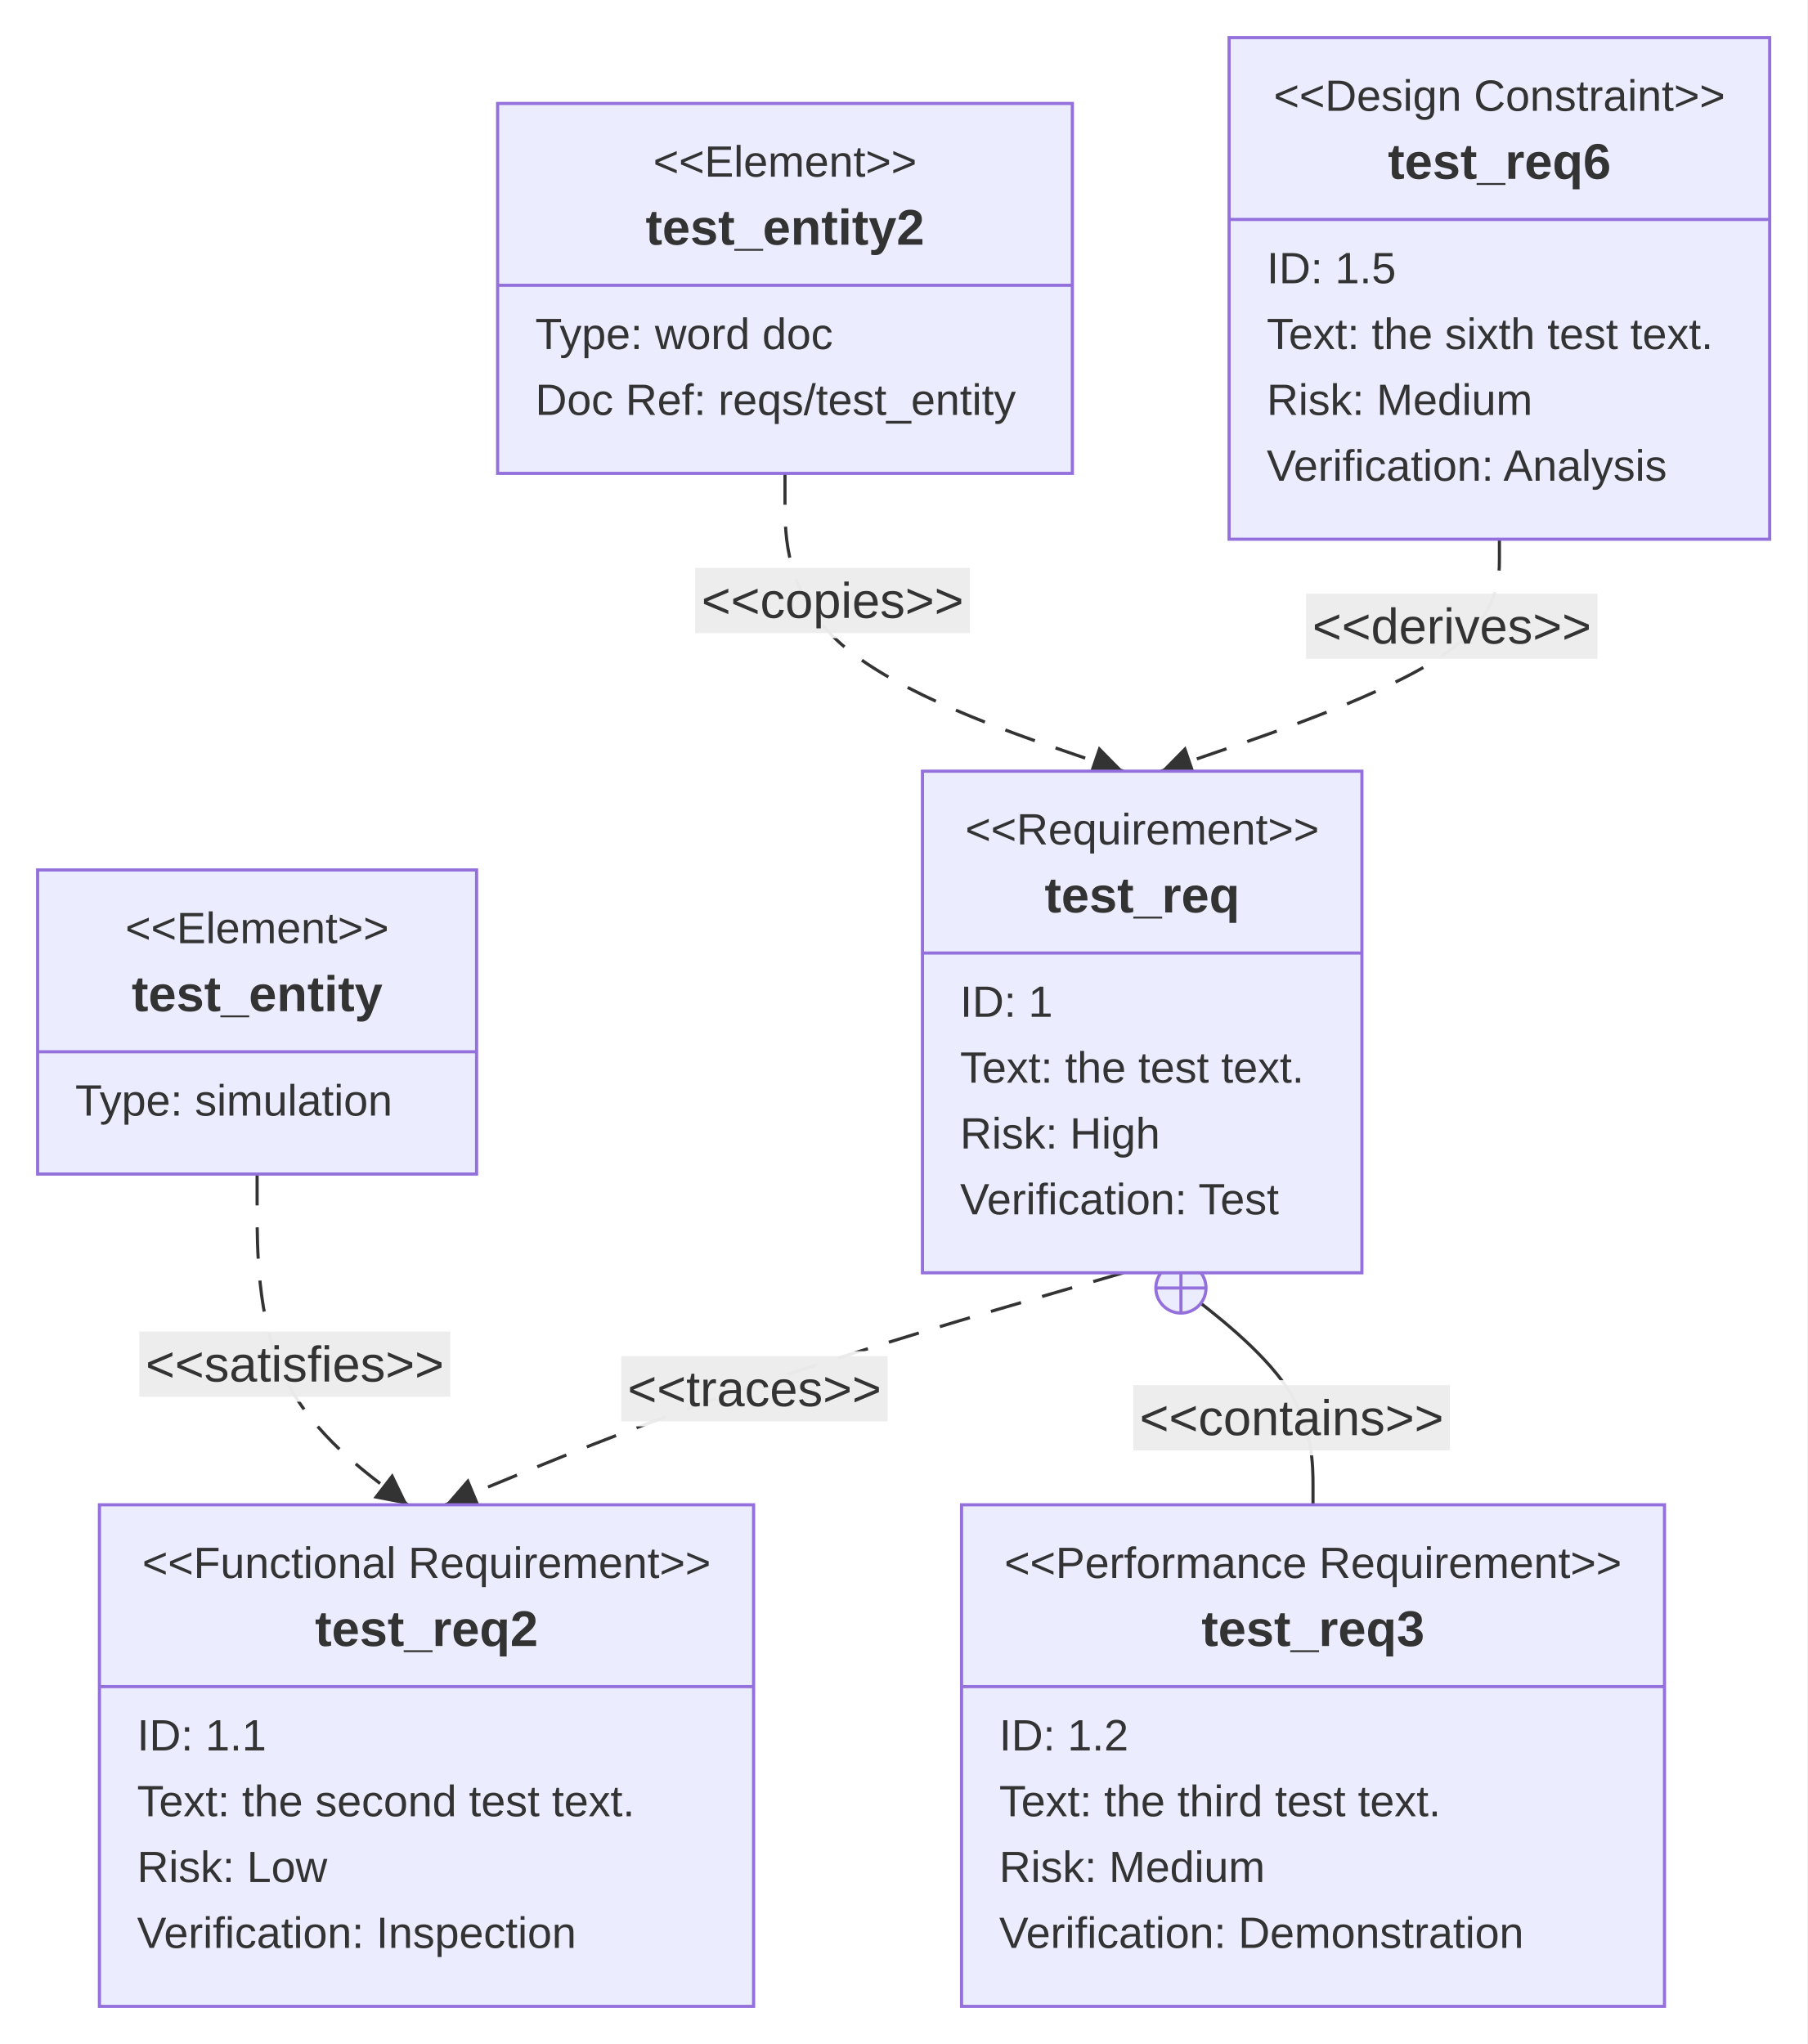
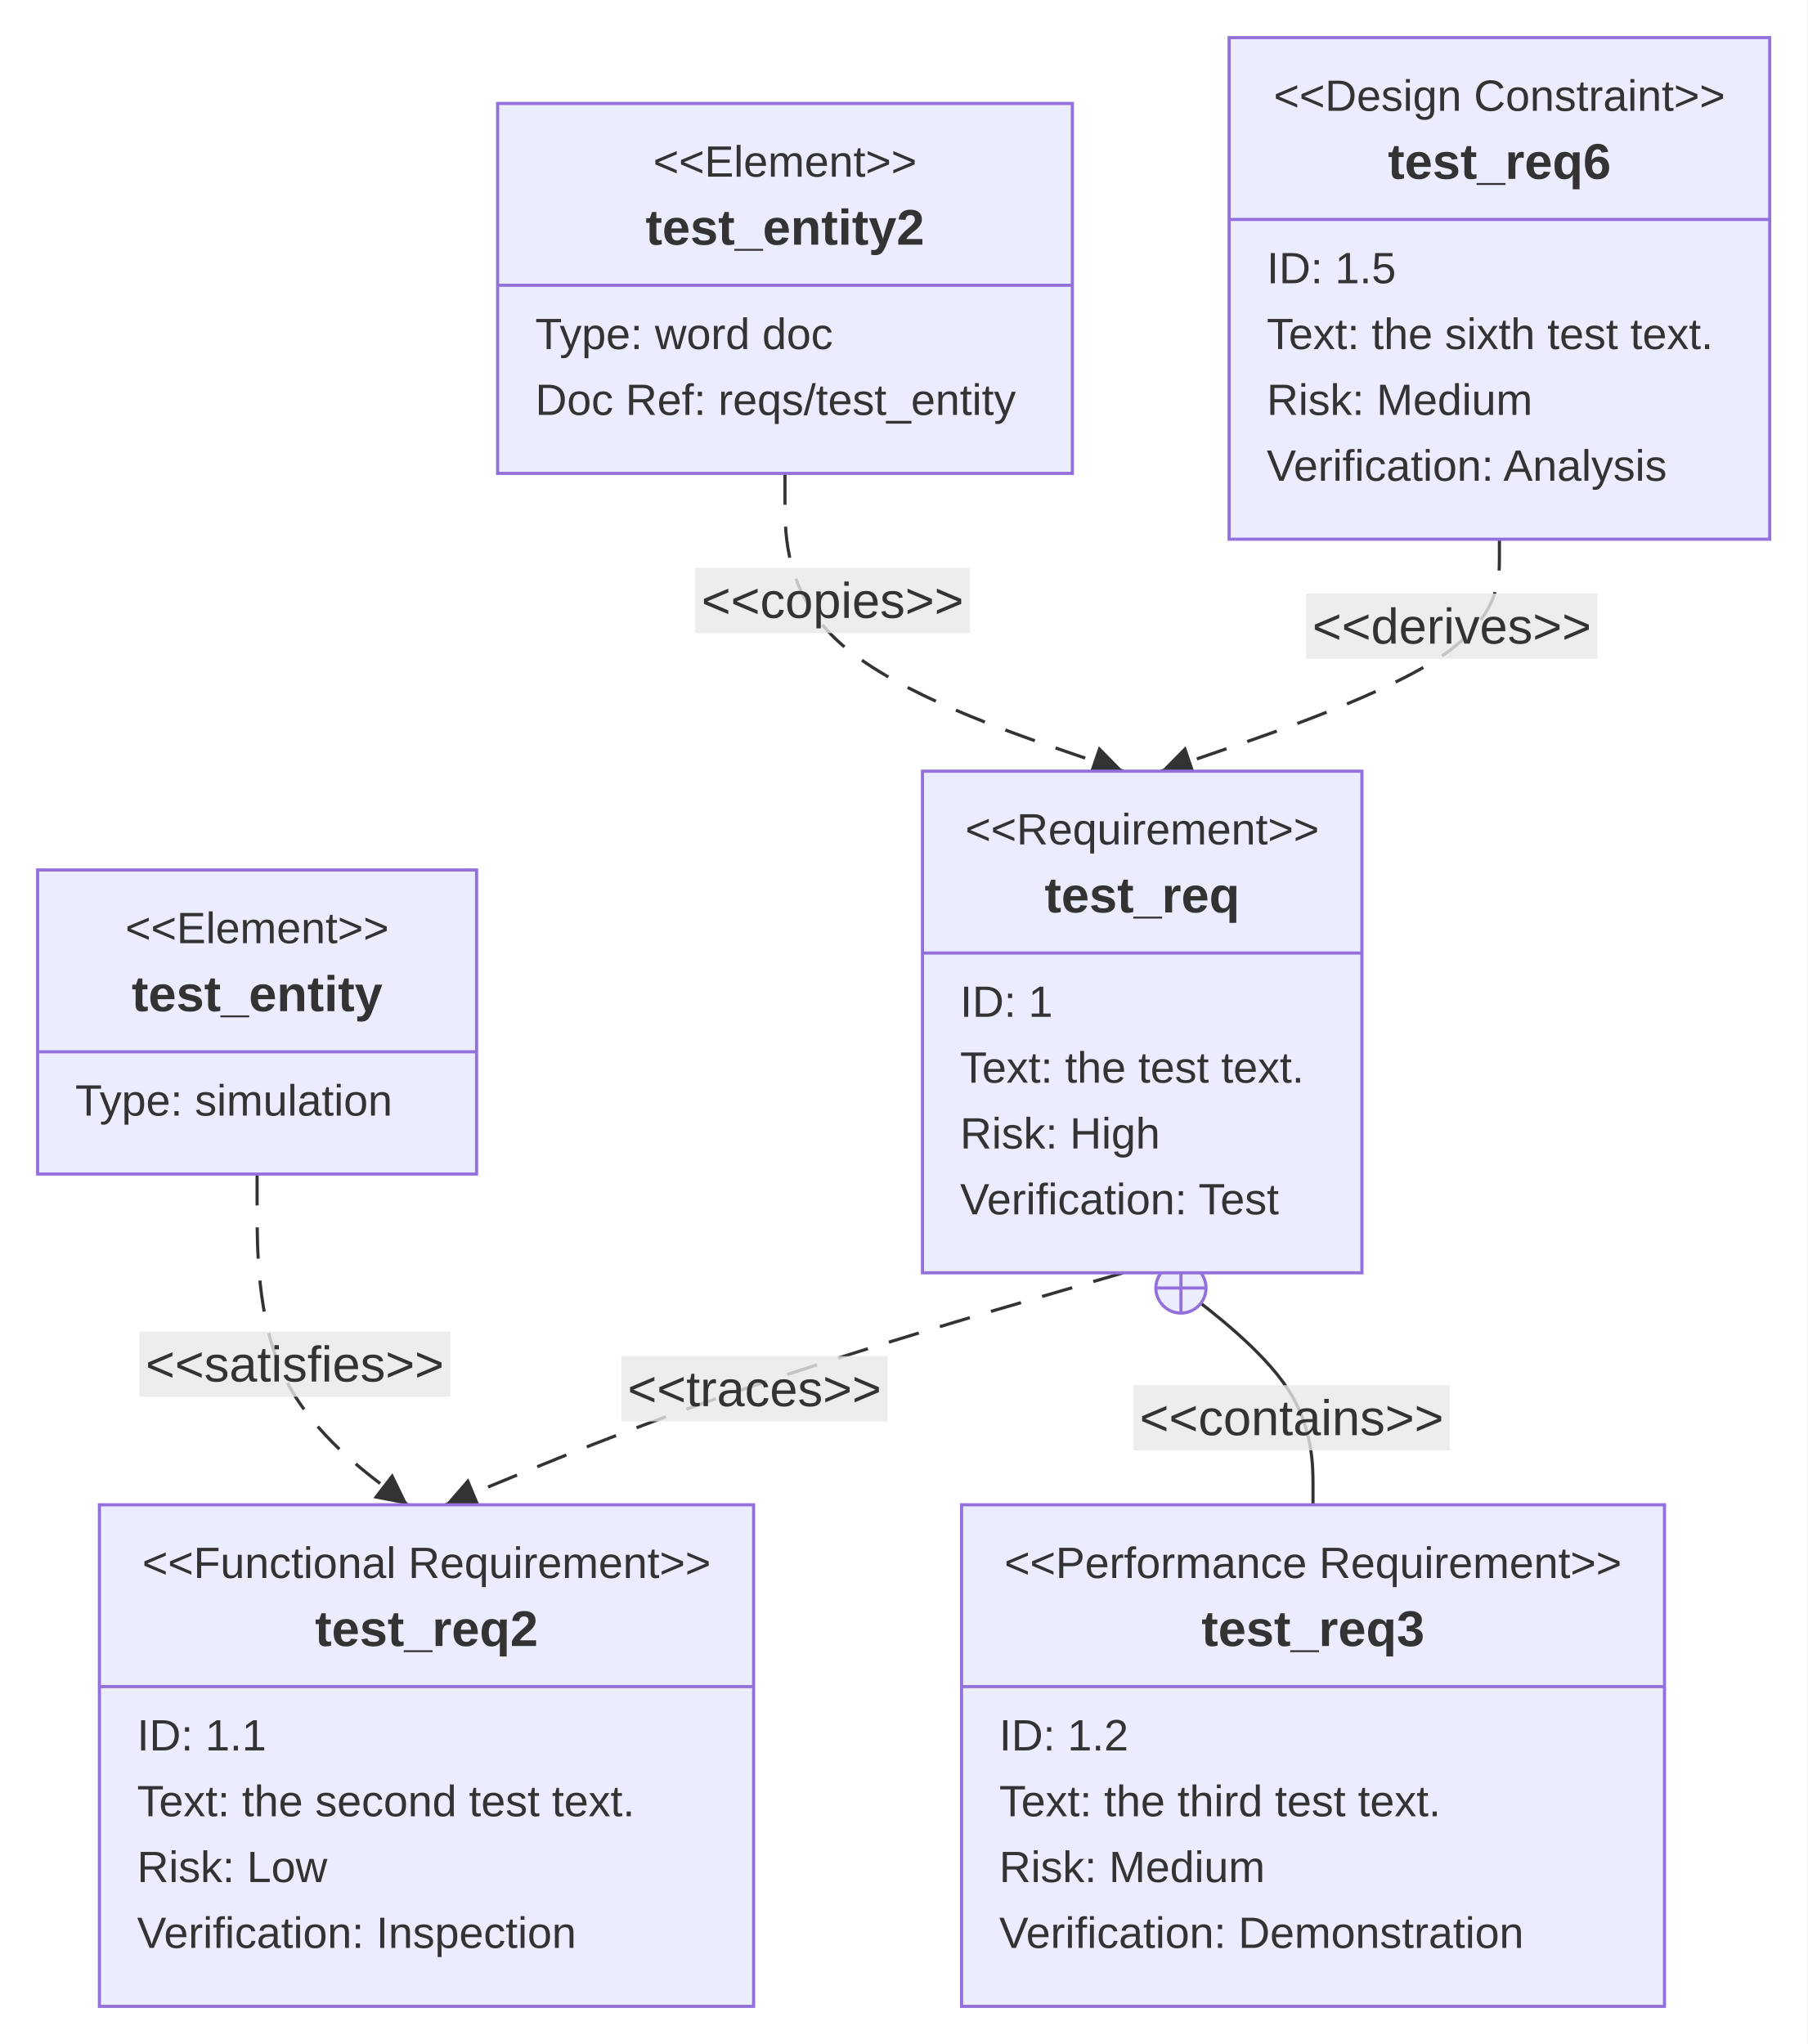
<svg xmlns="http://www.w3.org/2000/svg" id="mermaid" class="requirementDiagram" width="576.41" height="652" viewBox="-439.32 -12 576.41 652" role="graphics-document document" aria-roledescription="requirementDiagram">
-   <style>#mermaid{font-family:"trebuchet ms",verdana,arial,sans-serif;font-size:16px;fill:#333;}#mermaid .rq{fill:#ECECFF;stroke:#9370DB;stroke-width:1px;}#mermaid .rqd{stroke:#9370DB;stroke-width:1px;}#mermaid .rr{fill:none;stroke:#333;stroke-width:1px;stroke-dasharray:10,7;}#mermaid .rr.c{stroke-dasharray:none;}#mermaid .rh{fill:#333;}#mermaid .rl{fill:#fff;opacity:.9;}#mermaid .rn{font-weight:bold;}#mermaid .rt{font-size:14px;}</style>
+   <style>#mermaid{font-family:"trebuchet ms",verdana,arial,sans-serif;font-size:16px;fill:#333;}#mermaid .rq{fill:#ECECFF;stroke:#9370DB;stroke-width:1px;}#mermaid .rqd{stroke:#9370DB;stroke-width:1px;}#mermaid .rr{fill:none;stroke:#333;stroke-width:1px;stroke-dasharray:10,7;}#mermaid .rr.c{stroke-dasharray:none;}#mermaid .rh{fill:#333;}#mermaid .rl{fill:rgba(232,232,232,0.8);}#mermaid .rn{font-weight:bold;}#mermaid .rt{font-size:14px;}#mermaid .rl{fill:rgba(232,232,232, 0.8);}#mermaid .rlt{fill:#333;}</style>
  <rect x="-439.32" y="-12" width="576.41" height="652" fill="white" />
  <path class="rr" d="M-357.32,362.5L-357.32,373.92C-357.32,385.33 -357.32,408.17 -349.31,425.75C-341.31,443.33 -325.3,455.67 -317.29,461.83L-309.29,468" />
  <path class="rh" d="M-309.29,468L-320.26,465.86L-314.16,457.94z" />
-   <rect class="rl" x="-392.89" y="411.13" width="95.17" height="24" />
-   <rect fill="#e8e8e8" fill-opacity=".8" x="-394.89" y="412.73" width="99.17" height="20.8" />
-   <text x="-345.31" y="423.13" text-anchor="middle" dominant-baseline="central">&lt;&lt;satisfies&gt;&gt;</text>
+   <rect class="rl" x="-394.89" y="412.73" width="99.17" height="20.8" />
+   <text class="rlt" x="-345.31" y="423.13" text-anchor="middle" dominant-baseline="central">&lt;&lt;satisfies&gt;&gt;</text>
  <path class="rr" d="M-81.04,394L-102.24,400.17C-123.44,406.33 -165.84,418.67 -201.88,431C-237.93,443.33 -267.61,455.67 -282.45,461.83L-297.29,468" />
  <path class="rh" d="M-297.29,468L-289.97,459.55L-286.13,468.78z" />
-   <rect class="rl" x="-239.18" y="419" width="80.95" height="24" />
-   <rect fill="#e8e8e8" fill-opacity=".8" x="-241.18" y="420.6" width="84.95" height="20.8" />
-   <text x="-198.7" y="431" text-anchor="middle" dominant-baseline="central">&lt;&lt;traces&gt;&gt;</text>
+   <rect class="rl" x="-241.18" y="420.6" width="84.95" height="20.8" />
+   <text class="rlt" x="-198.7" y="431" text-anchor="middle" dominant-baseline="central">&lt;&lt;traces&gt;&gt;</text>
  <path class="rr c" d="M-69.04,394L-60.96,400.17C-52.88,406.33 -36.72,418.67 -28.64,431C-20.56,443.33 -20.56,455.67 -20.56,461.83L-20.56,468" />
  <circle class="rq" cx="-62.68" cy="398.85" r="8" />
  <line class="rqd" x1="-70.68" y1="398.85" x2="-54.68" y2="398.85" />
  <line class="rqd" x1="-62.68" y1="390.85" x2="-62.68" y2="406.85" />
-   <rect class="rl" x="-75.86" y="428.25" width="96.97" height="24" />
-   <rect fill="#e8e8e8" fill-opacity=".8" x="-77.86" y="429.85" width="100.97" height="20.8" />
-   <text x="-27.38" y="440.25" text-anchor="middle" dominant-baseline="central">&lt;&lt;contains&gt;&gt;</text>
+   <rect class="rl" x="-77.86" y="429.85" width="100.97" height="20.8" />
+   <text class="rlt" x="-27.38" y="440.25" text-anchor="middle" dominant-baseline="central">&lt;&lt;contains&gt;&gt;</text>
  <path class="rr" d="M-188.96,139L-188.96,148.67C-188.96,158.33 -188.96,177.67 -170.98,193.5C-152.99,209.33 -117.01,221.67 -99.03,227.83L-81.04,234" />
  <path class="rh" d="M-81.04,234L-92.12,235.49L-88.88,226.03z" />
-   <rect class="rl" x="-215.6" y="167.55" width="83.63" height="24" />
-   <rect fill="#e8e8e8" fill-opacity=".8" x="-217.6" y="169.15" width="87.63" height="20.8" />
-   <text x="-173.79" y="179.55" text-anchor="middle" dominant-baseline="central">&lt;&lt;copies&gt;&gt;</text>
+   <rect class="rl" x="-217.6" y="169.15" width="87.63" height="20.8" />
+   <text class="rlt" x="-173.79" y="179.55" text-anchor="middle" dominant-baseline="central">&lt;&lt;copies&gt;&gt;</text>
  <path class="rr" d="M38.89,160L38.89,166.17C38.89,172.33 38.89,184.67 20.9,197C2.91,209.33 -33.06,221.67 -51.05,227.83L-69.04,234" />
  <path class="rh" d="M-69.04,234L-61.2,226.03L-57.96,235.49z" />
-   <rect class="rl" x="-20.77" y="175.75" width="88.95" height="24" />
-   <rect fill="#e8e8e8" fill-opacity=".8" x="-22.77" y="177.35" width="92.95" height="20.8" />
-   <text x="23.71" y="187.75" text-anchor="middle" dominant-baseline="central">&lt;&lt;derives&gt;&gt;</text>
+   <rect class="rl" x="-22.77" y="177.35" width="92.95" height="20.8" />
+   <text class="rlt" x="23.71" y="187.75" text-anchor="middle" dominant-baseline="central">&lt;&lt;derives&gt;&gt;</text>
  <g class="req">
    <rect class="rq" x="-145.12" y="234" width="140.16" height="160" />
    <text class="rt" text-anchor="middle" dominant-baseline="central" x="-75.04" y="252.5">&lt;&lt;Requirement&gt;&gt;</text>
    <text class="rn" x="-75.04" y="273.5" text-anchor="middle" dominant-baseline="central">test_req</text>
    <line class="rqd" x1="-145.12" y1="292" x2="-4.96" y2="292" />
    <text class="rt" x="-133.12" y="307.5" text-anchor="start" dominant-baseline="central">ID: 1</text>
    <text class="rt" x="-133.12" y="328.5" text-anchor="start" dominant-baseline="central">Text: the test text.</text>
    <text class="rt" x="-133.12" y="349.5" text-anchor="start" dominant-baseline="central">Risk: High</text>
    <text class="rt" x="-133.12" y="370.5" text-anchor="start" dominant-baseline="central">Verification: Test</text>
  </g>
  <g class="req">
    <rect class="rq" x="-407.61" y="468" width="208.64" height="160" />
    <text class="rt" text-anchor="middle" dominant-baseline="central" x="-303.29" y="486.5">&lt;&lt;Functional Requirement&gt;&gt;</text>
    <text class="rn" x="-303.29" y="507.5" text-anchor="middle" dominant-baseline="central">test_req2</text>
    <line class="rqd" x1="-407.61" y1="526" x2="-198.96" y2="526" />
    <text class="rt" x="-395.61" y="541.5" text-anchor="start" dominant-baseline="central">ID: 1.1</text>
    <text class="rt" x="-395.61" y="562.5" text-anchor="start" dominant-baseline="central">Text: the second test text.</text>
    <text class="rt" x="-395.61" y="583.5" text-anchor="start" dominant-baseline="central">Risk: Low</text>
    <text class="rt" x="-395.61" y="604.5" text-anchor="start" dominant-baseline="central">Verification: Inspection</text>
  </g>
  <g class="req">
    <rect class="rq" x="-132.65" y="468" width="224.19" height="160" />
    <text class="rt" text-anchor="middle" dominant-baseline="central" x="-20.56" y="486.5">&lt;&lt;Performance Requirement&gt;&gt;</text>
    <text class="rn" x="-20.56" y="507.5" text-anchor="middle" dominant-baseline="central">test_req3</text>
    <line class="rqd" x1="-132.65" y1="526" x2="91.54" y2="526" />
    <text class="rt" x="-120.65" y="541.5" text-anchor="start" dominant-baseline="central">ID: 1.2</text>
    <text class="rt" x="-120.65" y="562.5" text-anchor="start" dominant-baseline="central">Text: the third test text.</text>
    <text class="rt" x="-120.65" y="583.5" text-anchor="start" dominant-baseline="central">Risk: Medium</text>
    <text class="rt" x="-120.65" y="604.5" text-anchor="start" dominant-baseline="central">Verification: Demonstration</text>
  </g>
  <g class="req">
    <rect class="rq" x="-47.32" y="0" width="172.41" height="160" />
    <text class="rt" text-anchor="middle" dominant-baseline="central" x="38.89" y="18.5">&lt;&lt;Design Constraint&gt;&gt;</text>
    <text class="rn" x="38.89" y="39.5" text-anchor="middle" dominant-baseline="central">test_req6</text>
    <line class="rqd" x1="-47.32" y1="58" x2="125.09" y2="58" />
    <text class="rt" x="-35.32" y="73.5" text-anchor="start" dominant-baseline="central">ID: 1.5</text>
    <text class="rt" x="-35.32" y="94.5" text-anchor="start" dominant-baseline="central">Text: the sixth test text.</text>
    <text class="rt" x="-35.32" y="115.5" text-anchor="start" dominant-baseline="central">Risk: Medium</text>
    <text class="rt" x="-35.32" y="136.5" text-anchor="start" dominant-baseline="central">Verification: Analysis</text>
  </g>
  <g class="req">
    <rect class="rq" x="-427.32" y="265.5" width="140" height="97" />
    <text class="rt" text-anchor="middle" dominant-baseline="central" x="-357.32" y="284">&lt;&lt;Element&gt;&gt;</text>
    <text class="rn" x="-357.32" y="305" text-anchor="middle" dominant-baseline="central">test_entity</text>
    <line class="rqd" x1="-427.32" y1="323.5" x2="-287.32" y2="323.5" />
    <text class="rt" x="-415.32" y="339" text-anchor="start" dominant-baseline="central">Type: simulation</text>
  </g>
  <g class="req">
    <rect class="rq" x="-280.61" y="21" width="183.3" height="118" />
    <text class="rt" text-anchor="middle" dominant-baseline="central" x="-188.96" y="39.5">&lt;&lt;Element&gt;&gt;</text>
    <text class="rn" x="-188.96" y="60.5" text-anchor="middle" dominant-baseline="central">test_entity2</text>
    <line class="rqd" x1="-280.61" y1="79" x2="-97.32" y2="79" />
    <text class="rt" x="-268.61" y="94.5" text-anchor="start" dominant-baseline="central">Type: word doc</text>
    <text class="rt" x="-268.61" y="115.5" text-anchor="start" dominant-baseline="central">Doc Ref: reqs/test_entity</text>
  </g>
</svg>
